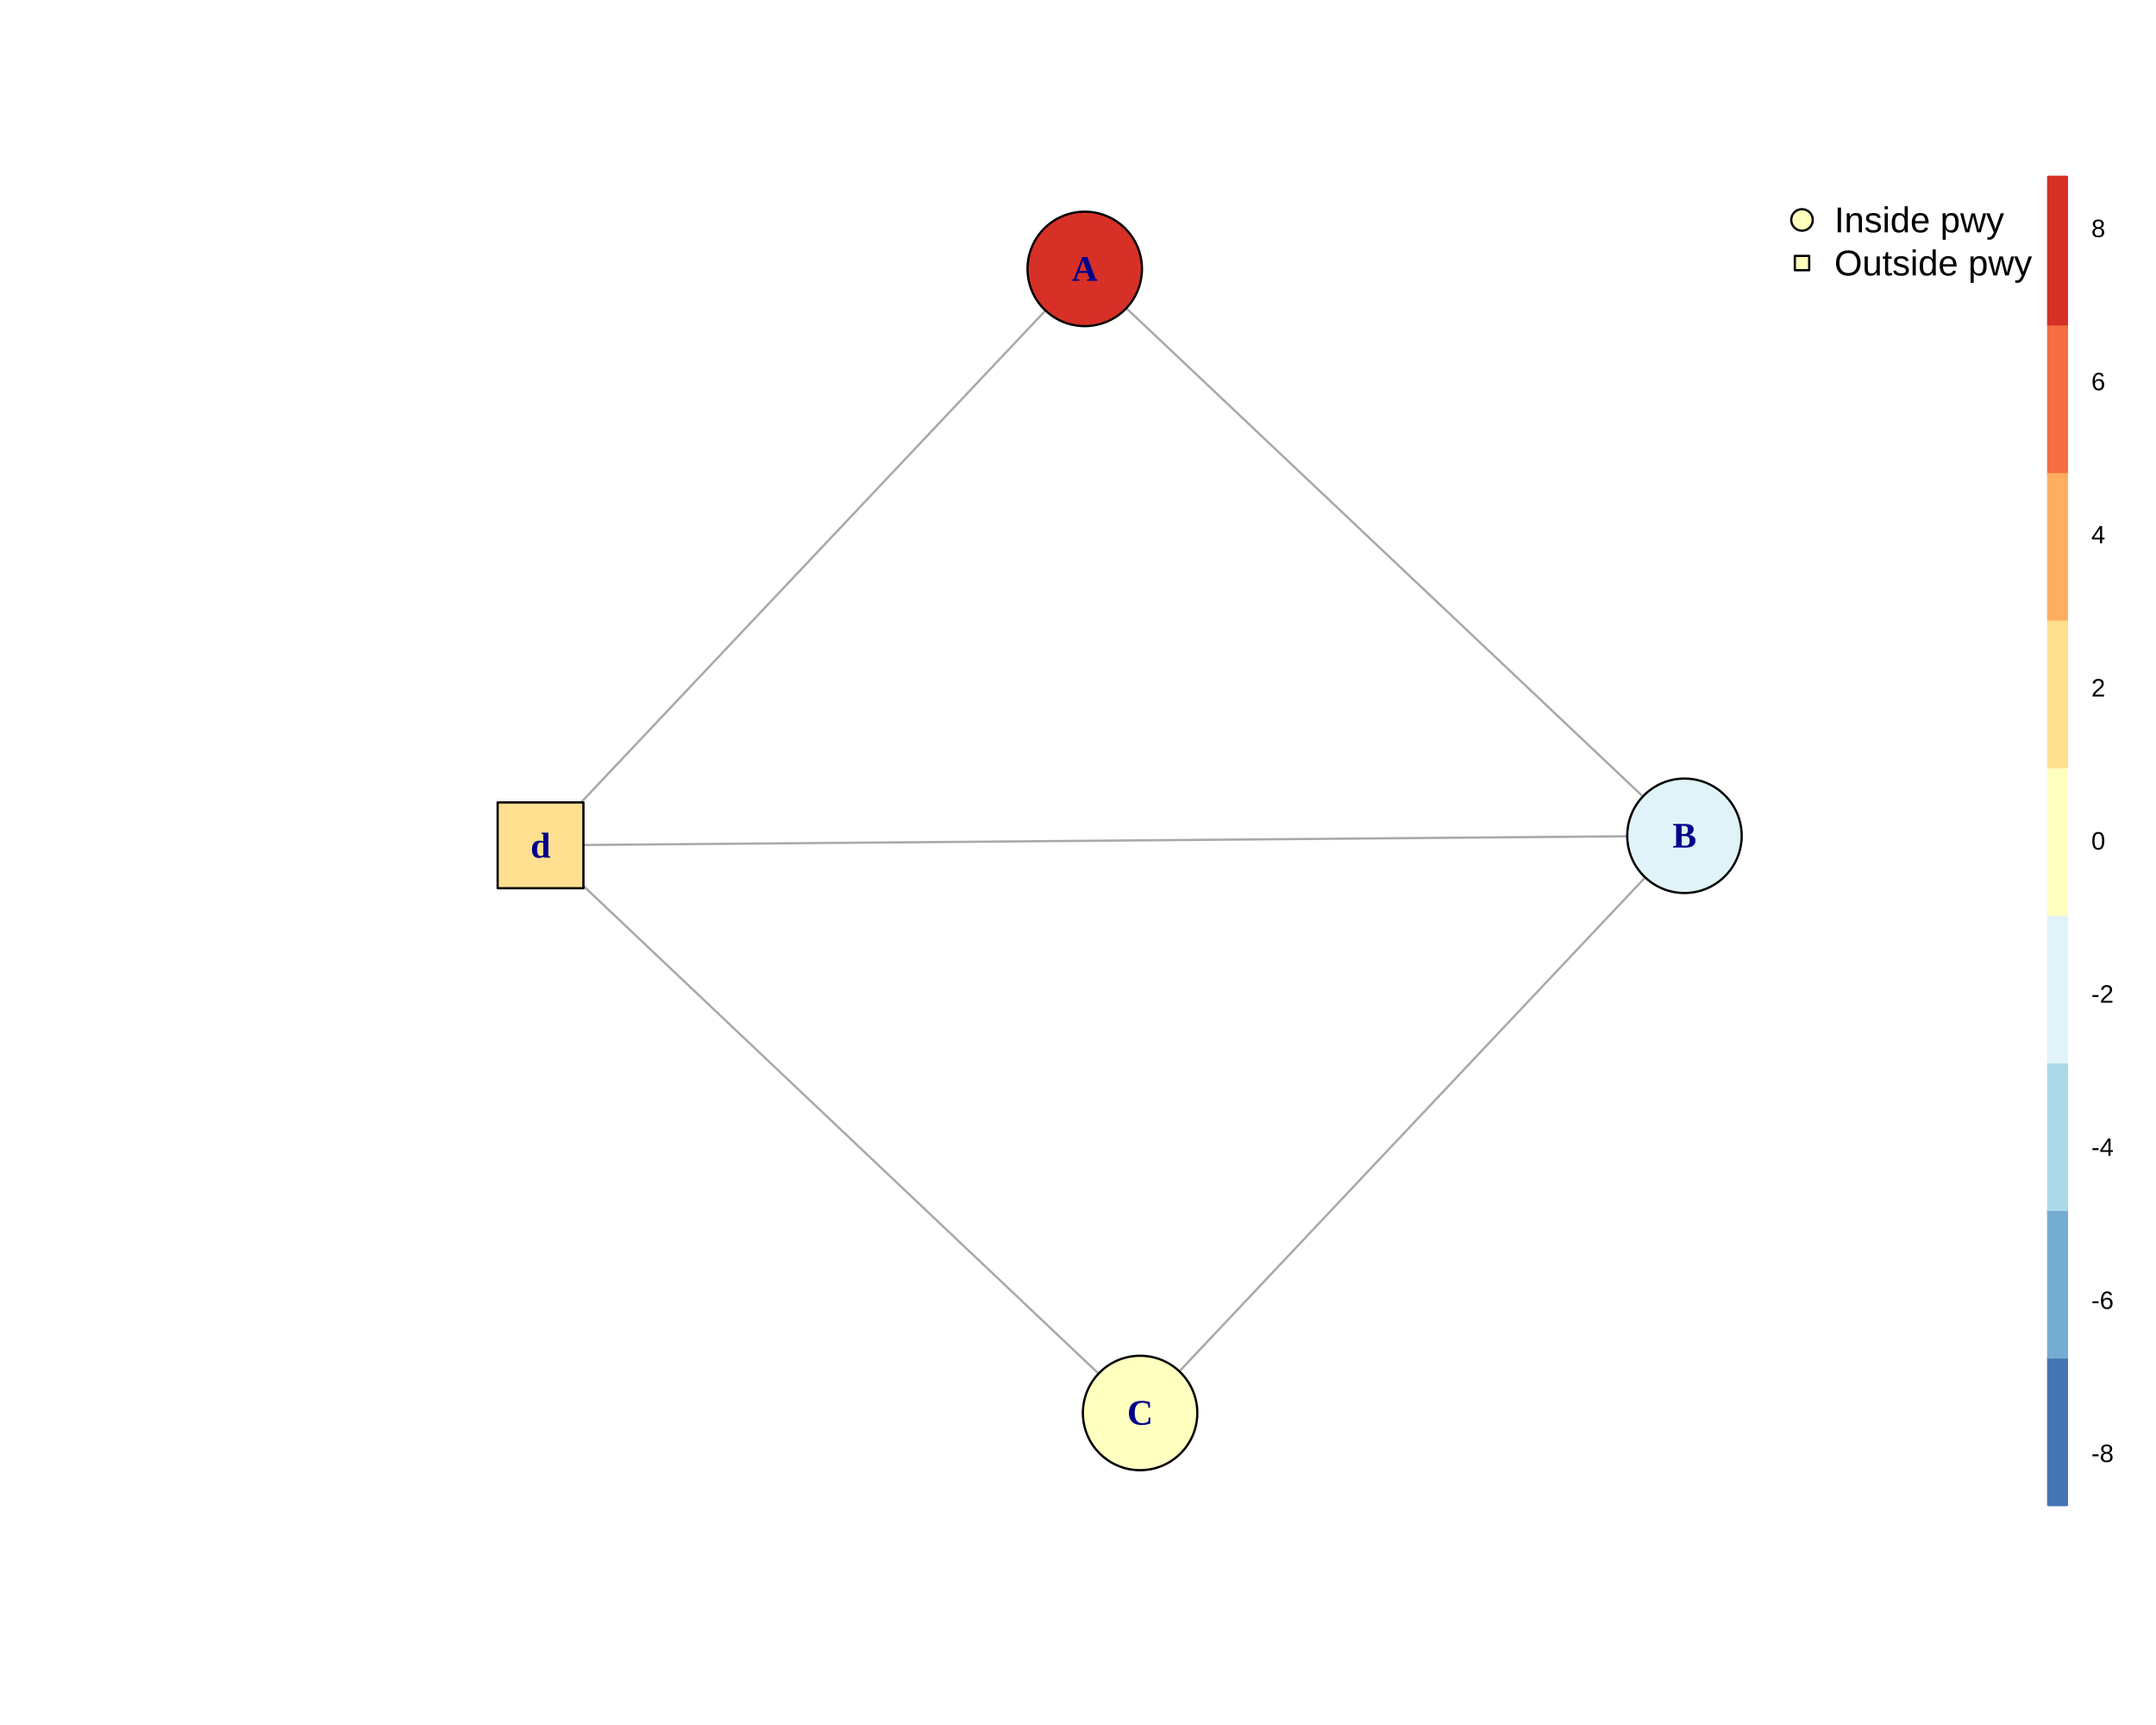
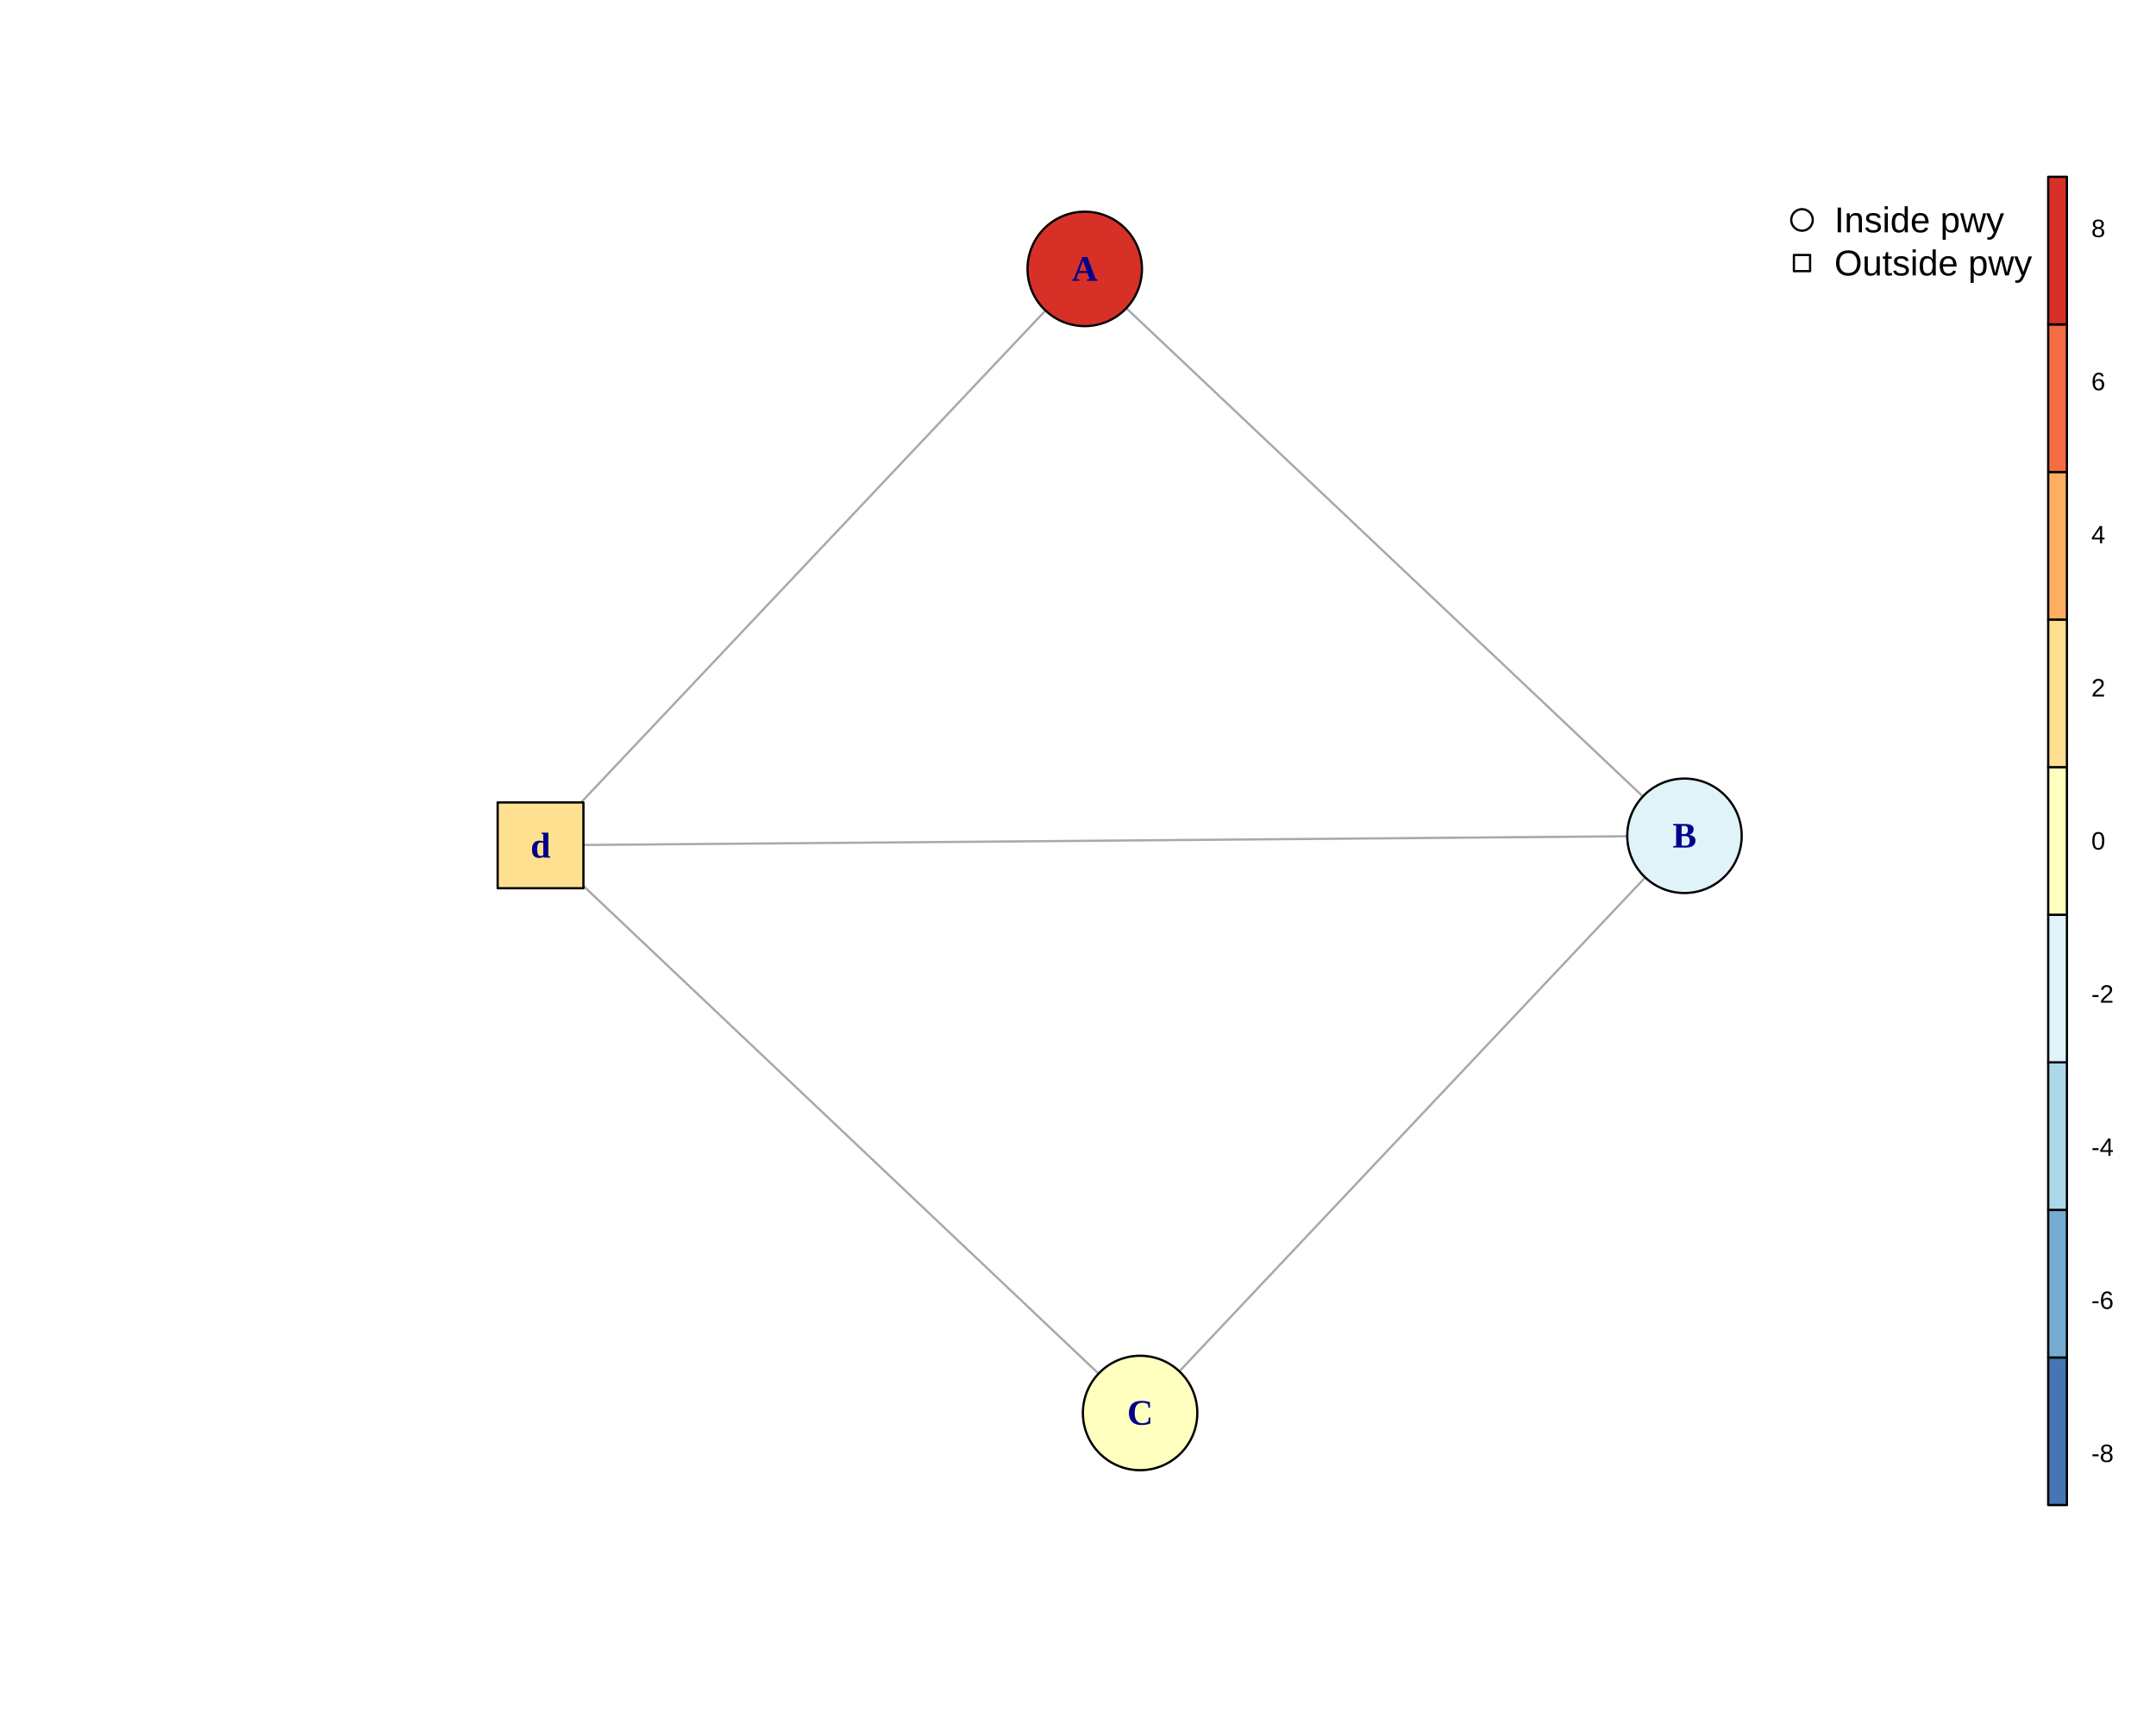
<svg xmlns="http://www.w3.org/2000/svg" viewBox="0 0 720.00 576.00">
  <defs>
    <style type="text/css">
    line, polyline, polygon, path, rect, circle {
      fill: none;
      stroke: #000000;
      stroke-linecap: round;
      stroke-linejoin: round;
      stroke-miterlimit: 10.00;
    }
  </style>
  </defs>
  <rect width="100%" height="100%" style="stroke: none; fill: #FFFFFF;" />
  <defs>
    <clipPath id="cpNTkuMDR8Njg0LjAwfDUwMi41Nnw1OS4wNA==">
      <rect x="59.04" y="59.04" width="624.96" height="443.52" />
    </clipPath>
  </defs>
  <line x1="372.67" y1="99.63" x2="552.12" y2="269.24" style="stroke-width: 0.75; stroke: #A9A9A9;" clip-path="url(#cpNTkuMDR8Njg0LjAwfDUwMi41Nnw1OS4wNA==)" />
  <line x1="352.42" y1="100.21" x2="194.04" y2="267.95" style="stroke-width: 0.75; stroke: #A9A9A9;" clip-path="url(#cpNTkuMDR8Njg0LjAwfDUwMi41Nnw1OS4wNA==)" />
  <line x1="548.20" y1="279.20" x2="194.84" y2="282.15" style="stroke-width: 0.75; stroke: #A9A9A9;" clip-path="url(#cpNTkuMDR8Njg0LjAwfDUwMi41Nnw1OS4wNA==)" />
  <line x1="552.70" y1="289.50" x2="390.57" y2="461.39" style="stroke-width: 0.75; stroke: #A9A9A9;" clip-path="url(#cpNTkuMDR8Njg0LjAwfDUwMi41Nnw1OS4wNA==)" />
  <line x1="194.84" y1="295.83" x2="370.34" y2="461.96" style="stroke-width: 0.75; stroke: #A9A9A9;" clip-path="url(#cpNTkuMDR8Njg0LjAwfDUwMi41Nnw1OS4wNA==)" />
  <circle cx="362.25" cy="89.79" r="14.33pt" style="stroke-width: 0.75; fill: #D73027;" clip-path="url(#cpNTkuMDR8Njg0LjAwfDUwMi41Nnw1OS4wNA==)" />
  <circle cx="562.53" cy="279.08" r="14.33pt" style="stroke-width: 0.75; fill: #E0F3F8;" clip-path="url(#cpNTkuMDR8Njg0LjAwfDUwMi41Nnw1OS4wNA==)" />
  <rect x="166.19" y="267.95" width="28.65" height="28.65" style="stroke-width: 0.75; fill: #FEE090;" clip-path="url(#cpNTkuMDR8Njg0LjAwfDUwMi41Nnw1OS4wNA==)" />
  <circle cx="380.74" cy="471.81" r="14.33pt" style="stroke-width: 0.75; fill: #FFFFBF;" clip-path="url(#cpNTkuMDR8Njg0LjAwfDUwMi41Nnw1OS4wNA==)" />
  <defs>
    <clipPath id="cpMC4wMHw3MjAuMDB8NTc2LjAwfDAuMDA=">
      <rect x="0.00" y="0.00" width="720.00" height="576.00" />
    </clipPath>
  </defs>
  <g clip-path="url(#cpMC4wMHw3MjAuMDB8NTc2LjAwfDAuMDA=)">
    <text x="357.92" y="93.75" style="font-size: 12.00px; font-weight: bold; fill: #00008B; font-family: Liberation Serif;" textLength="8.67px" lengthAdjust="spacingAndGlyphs">A</text>
  </g>
  <g clip-path="url(#cpMC4wMHw3MjAuMDB8NTc2LjAwfDAuMDA=)">
    <text x="558.53" y="282.99" style="font-size: 12.00px; font-weight: bold; fill: #00008B; font-family: Liberation Serif;" textLength="8.00px" lengthAdjust="spacingAndGlyphs">B</text>
  </g>
  <g clip-path="url(#cpMC4wMHw3MjAuMDB8NTc2LjAwfDAuMDA=)">
    <text x="177.18" y="286.37" style="font-size: 12.00px; font-weight: bold; fill: #00008B; font-family: Liberation Serif;" textLength="6.67px" lengthAdjust="spacingAndGlyphs">d</text>
  </g>
  <g clip-path="url(#cpMC4wMHw3MjAuMDB8NTc2LjAwfDAuMDA=)">
    <text x="376.41" y="475.72" style="font-size: 12.00px; font-weight: bold; fill: #00008B; font-family: Liberation Serif;" textLength="8.67px" lengthAdjust="spacingAndGlyphs">C</text>
  </g>
-   <polygon points="684.00,502.56 684.00,453.28 690.25,453.28 690.25,502.56 " style="stroke-width: 0.75; stroke: #4575B4; fill: #4575B4;" clip-path="url(#cpMC4wMHw3MjAuMDB8NTc2LjAwfDAuMDA=)" />
-   <polygon points="684.00,453.28 684.00,404.00 690.25,404.00 690.25,453.28 " style="stroke-width: 0.75; stroke: #74ADD1; fill: #74ADD1;" clip-path="url(#cpMC4wMHw3MjAuMDB8NTc2LjAwfDAuMDA=)" />
-   <polygon points="684.00,404.00 684.00,354.72 690.25,354.72 690.25,404.00 " style="stroke-width: 0.75; stroke: #ABD9E9; fill: #ABD9E9;" clip-path="url(#cpMC4wMHw3MjAuMDB8NTc2LjAwfDAuMDA=)" />
-   <polygon points="684.00,354.72 684.00,305.44 690.25,305.44 690.25,354.72 " style="stroke-width: 0.75; stroke: #E0F3F8; fill: #E0F3F8;" clip-path="url(#cpMC4wMHw3MjAuMDB8NTc2LjAwfDAuMDA=)" />
-   <polygon points="684.00,305.44 684.00,256.16 690.25,256.16 690.25,305.44 " style="stroke-width: 0.75; stroke: #FFFFBF; fill: #FFFFBF;" clip-path="url(#cpMC4wMHw3MjAuMDB8NTc2LjAwfDAuMDA=)" />
-   <polygon points="684.00,256.16 684.00,206.88 690.25,206.88 690.25,256.16 " style="stroke-width: 0.75; stroke: #FEE090; fill: #FEE090;" clip-path="url(#cpMC4wMHw3MjAuMDB8NTc2LjAwfDAuMDA=)" />
-   <polygon points="684.00,206.88 684.00,157.60 690.25,157.60 690.25,206.88 " style="stroke-width: 0.75; stroke: #FDAE61; fill: #FDAE61;" clip-path="url(#cpMC4wMHw3MjAuMDB8NTc2LjAwfDAuMDA=)" />
-   <polygon points="684.00,157.60 684.00,108.32 690.25,108.32 690.25,157.60 " style="stroke-width: 0.75; stroke: #F46D43; fill: #F46D43;" clip-path="url(#cpMC4wMHw3MjAuMDB8NTc2LjAwfDAuMDA=)" />
-   <polygon points="684.00,108.32 684.00,59.04 690.25,59.04 690.25,108.32 " style="stroke-width: 0.75; stroke: #D73027; fill: #D73027;" clip-path="url(#cpMC4wMHw3MjAuMDB8NTc2LjAwfDAuMDA=)" />
+   <polygon points="684.00,502.56 684.00,453.28 690.25,453.28 690.25,502.56 " style="stroke-width: 0.75; fill: #4575B4;" clip-path="url(#cpMC4wMHw3MjAuMDB8NTc2LjAwfDAuMDA=)" />
+   <polygon points="684.00,453.28 684.00,404.00 690.25,404.00 690.25,453.28 " style="stroke-width: 0.75; fill: #74ADD1;" clip-path="url(#cpMC4wMHw3MjAuMDB8NTc2LjAwfDAuMDA=)" />
+   <polygon points="684.00,404.00 684.00,354.72 690.25,354.72 690.25,404.00 " style="stroke-width: 0.75; fill: #ABD9E9;" clip-path="url(#cpMC4wMHw3MjAuMDB8NTc2LjAwfDAuMDA=)" />
+   <polygon points="684.00,354.72 684.00,305.44 690.25,305.44 690.25,354.72 " style="stroke-width: 0.75; fill: #E0F3F8;" clip-path="url(#cpMC4wMHw3MjAuMDB8NTc2LjAwfDAuMDA=)" />
+   <polygon points="684.00,305.44 684.00,256.16 690.25,256.16 690.25,305.44 " style="stroke-width: 0.75; fill: #FFFFBF;" clip-path="url(#cpMC4wMHw3MjAuMDB8NTc2LjAwfDAuMDA=)" />
+   <polygon points="684.00,256.16 684.00,206.88 690.25,206.88 690.25,256.16 " style="stroke-width: 0.75; fill: #FEE090;" clip-path="url(#cpMC4wMHw3MjAuMDB8NTc2LjAwfDAuMDA=)" />
+   <polygon points="684.00,206.88 684.00,157.60 690.25,157.60 690.25,206.88 " style="stroke-width: 0.75; fill: #FDAE61;" clip-path="url(#cpMC4wMHw3MjAuMDB8NTc2LjAwfDAuMDA=)" />
+   <polygon points="684.00,157.60 684.00,108.32 690.25,108.32 690.25,157.60 " style="stroke-width: 0.75; fill: #F46D43;" clip-path="url(#cpMC4wMHw3MjAuMDB8NTc2LjAwfDAuMDA=)" />
+   <polygon points="684.00,108.32 684.00,59.04 690.25,59.04 690.25,108.32 " style="stroke-width: 0.75; fill: #D73027;" clip-path="url(#cpMC4wMHw3MjAuMDB8NTc2LjAwfDAuMDA=)" />
  <g clip-path="url(#cpMC4wMHw3MjAuMDB8NTc2LjAwfDAuMDA=)">
    <text x="698.40" y="488.19" style="font-size: 8.40px; font-family: Liberation Sans;" textLength="7.47px" lengthAdjust="spacingAndGlyphs">-8</text>
  </g>
  <g clip-path="url(#cpMC4wMHw3MjAuMDB8NTc2LjAwfDAuMDA=)">
    <text x="698.40" y="437.07" style="font-size: 8.40px; font-family: Liberation Sans;" textLength="7.47px" lengthAdjust="spacingAndGlyphs">-6</text>
  </g>
  <g clip-path="url(#cpMC4wMHw3MjAuMDB8NTc2LjAwfDAuMDA=)">
    <text x="698.40" y="385.94" style="font-size: 8.40px; font-family: Liberation Sans;" textLength="7.47px" lengthAdjust="spacingAndGlyphs">-4</text>
  </g>
  <g clip-path="url(#cpMC4wMHw3MjAuMDB8NTc2LjAwfDAuMDA=)">
    <text x="698.40" y="334.81" style="font-size: 8.40px; font-family: Liberation Sans;" textLength="7.47px" lengthAdjust="spacingAndGlyphs">-2</text>
  </g>
  <g clip-path="url(#cpMC4wMHw3MjAuMDB8NTc2LjAwfDAuMDA=)">
    <text x="698.40" y="283.68" style="font-size: 8.40px; font-family: Liberation Sans;" textLength="4.67px" lengthAdjust="spacingAndGlyphs">0</text>
  </g>
  <g clip-path="url(#cpMC4wMHw3MjAuMDB8NTc2LjAwfDAuMDA=)">
    <text x="698.40" y="232.56" style="font-size: 8.40px; font-family: Liberation Sans;" textLength="4.67px" lengthAdjust="spacingAndGlyphs">2</text>
  </g>
  <g clip-path="url(#cpMC4wMHw3MjAuMDB8NTc2LjAwfDAuMDA=)">
    <text x="698.40" y="181.43" style="font-size: 8.40px; font-family: Liberation Sans;" textLength="4.67px" lengthAdjust="spacingAndGlyphs">4</text>
  </g>
  <g clip-path="url(#cpMC4wMHw3MjAuMDB8NTc2LjAwfDAuMDA=)">
    <text x="698.40" y="130.30" style="font-size: 8.40px; font-family: Liberation Sans;" textLength="4.67px" lengthAdjust="spacingAndGlyphs">6</text>
  </g>
  <g clip-path="url(#cpMC4wMHw3MjAuMDB8NTc2LjAwfDAuMDA=)">
    <text x="698.40" y="79.17" style="font-size: 8.40px; font-family: Liberation Sans;" textLength="4.67px" lengthAdjust="spacingAndGlyphs">8</text>
  </g>
-   <circle cx="601.78" cy="73.44" r="2.70pt" style="stroke-width: 0.75; fill: #FFFFBF;" clip-path="url(#cpMC4wMHw3MjAuMDB8NTc2LjAwfDAuMDA=)" />
-   <rect x="599.39" y="85.45" width="4.79" height="4.79" style="stroke-width: 0.75; fill: #FFFFBF;" clip-path="url(#cpMC4wMHw3MjAuMDB8NTc2LjAwfDAuMDA=)" />
+   <circle cx="601.78" cy="73.44" r="2.70pt" style="stroke-width: 0.75;" clip-path="url(#cpMC4wMHw3MjAuMDB8NTc2LjAwfDAuMDA=)" />
+   <rect x="599.08" y="85.14" width="5.40" height="5.40" style="stroke-width: 0.75;" clip-path="url(#cpMC4wMHw3MjAuMDB8NTc2LjAwfDAuMDA=)" />
  <g clip-path="url(#cpMC4wMHw3MjAuMDB8NTc2LjAwfDAuMDA=)">
    <text x="612.58" y="77.57" style="font-size: 12.00px; font-family: Liberation Sans;" textLength="56.69px" lengthAdjust="spacingAndGlyphs">Inside pwy</text>
  </g>
  <g clip-path="url(#cpMC4wMHw3MjAuMDB8NTc2LjAwfDAuMDA=)">
    <text x="612.58" y="91.97" style="font-size: 12.00px; font-family: Liberation Sans;" textLength="66.02px" lengthAdjust="spacingAndGlyphs">Outside pwy</text>
  </g>
</svg>
